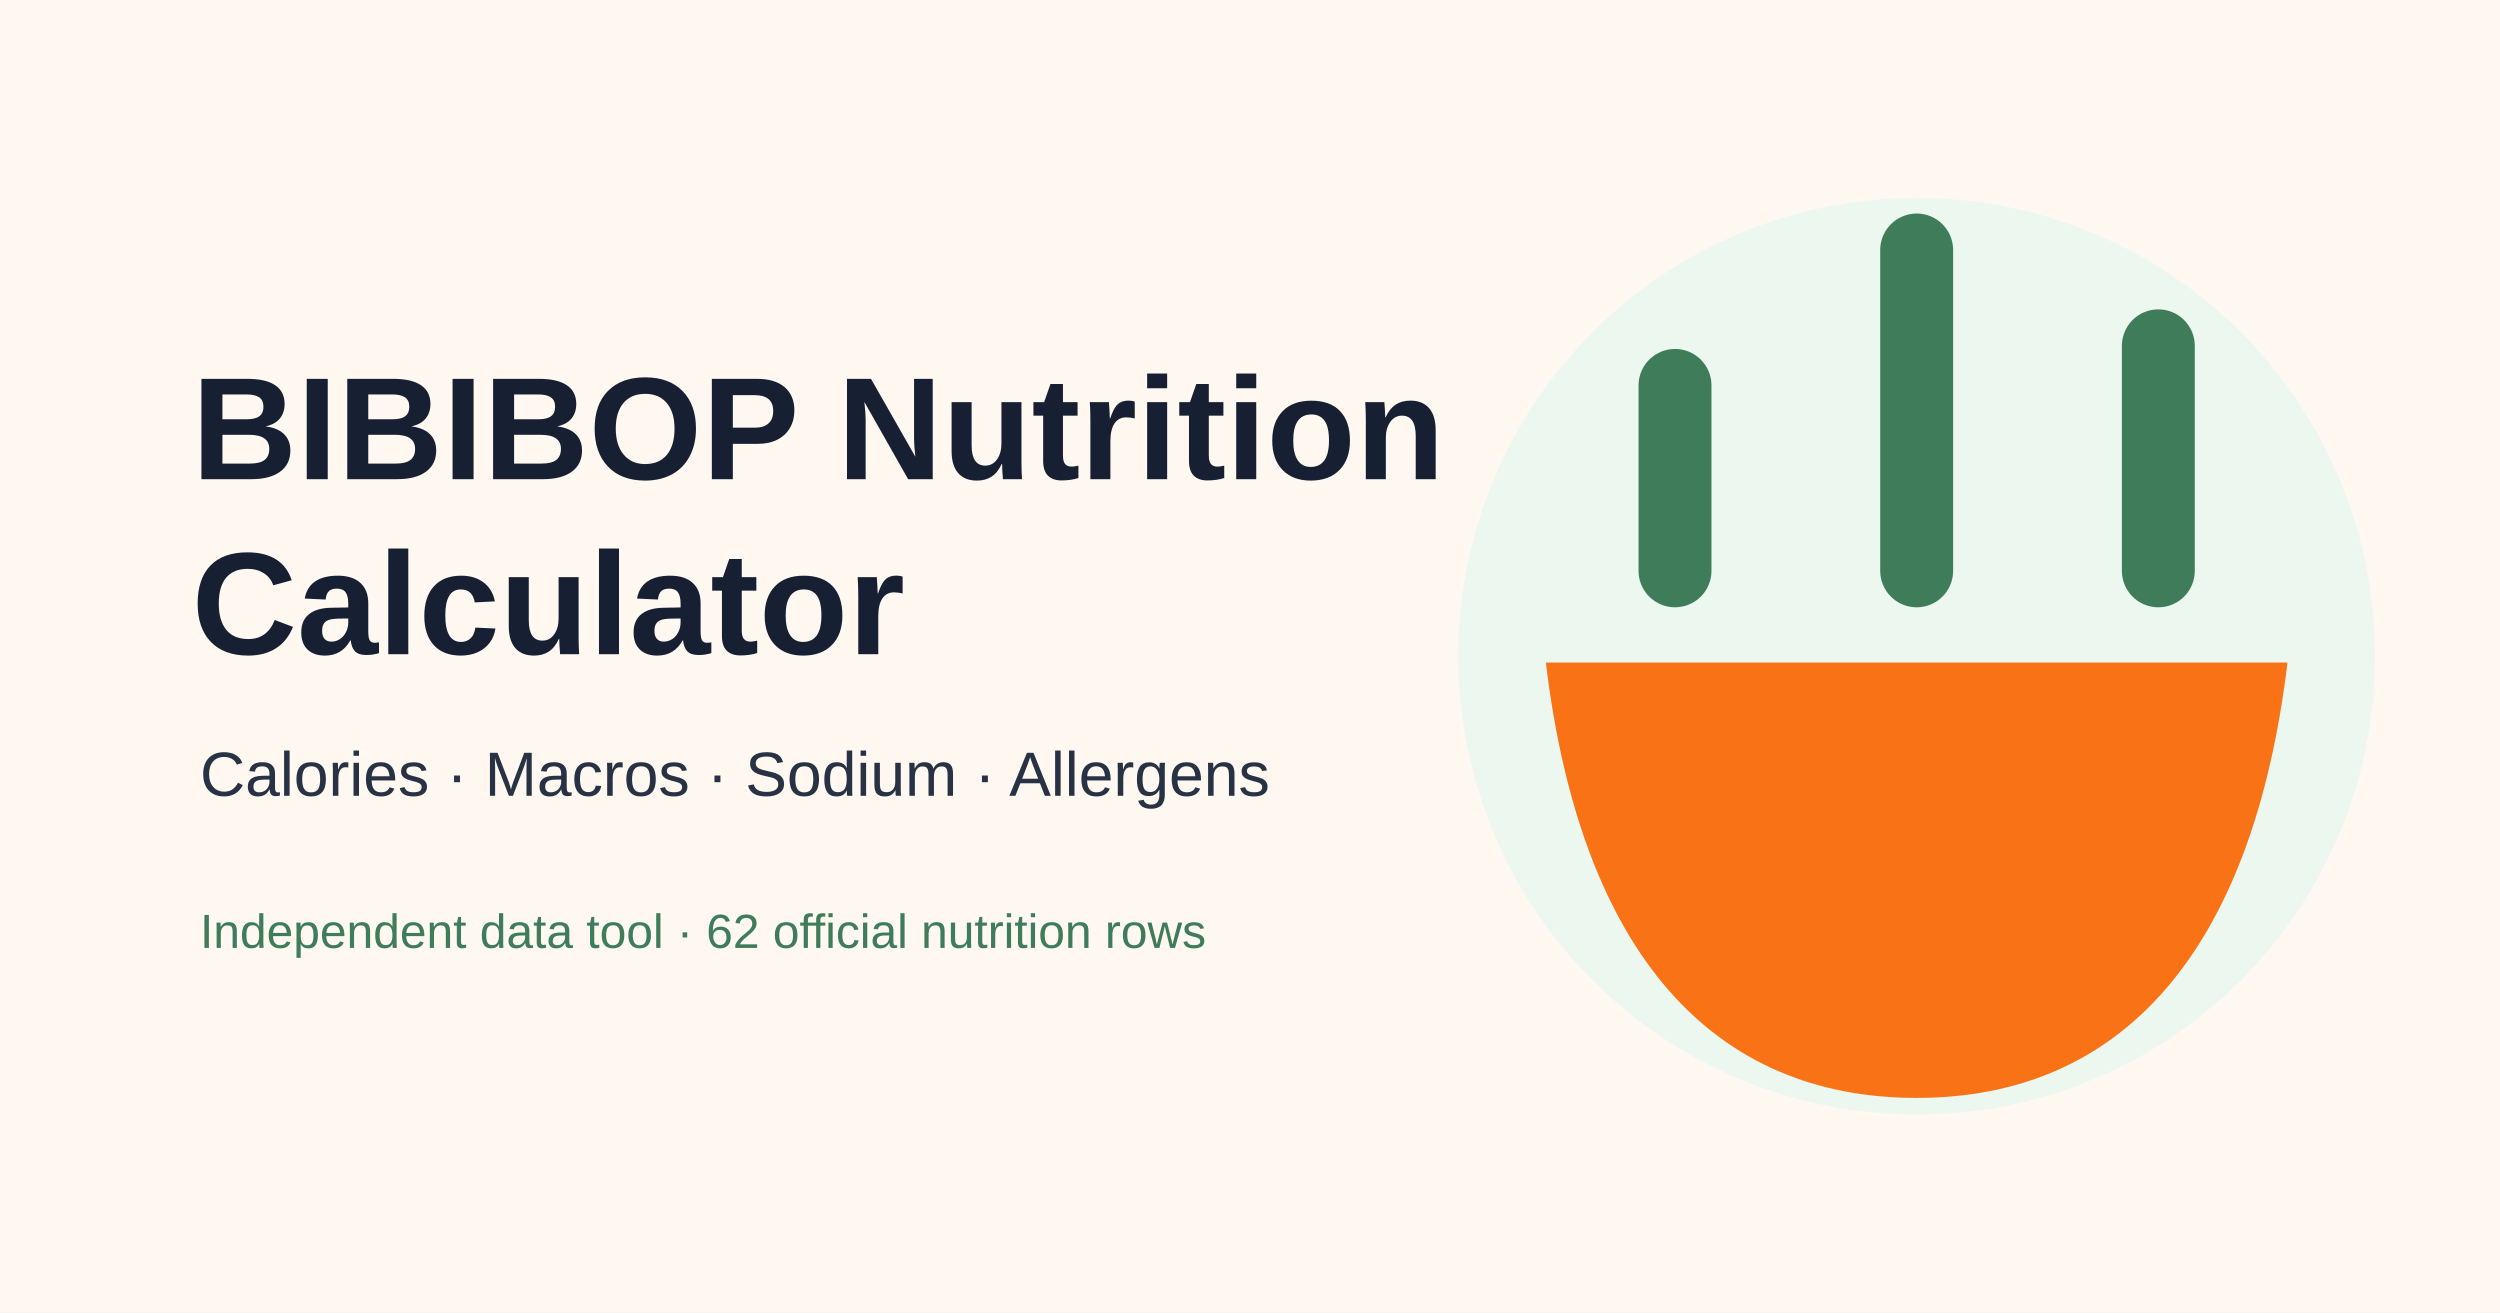
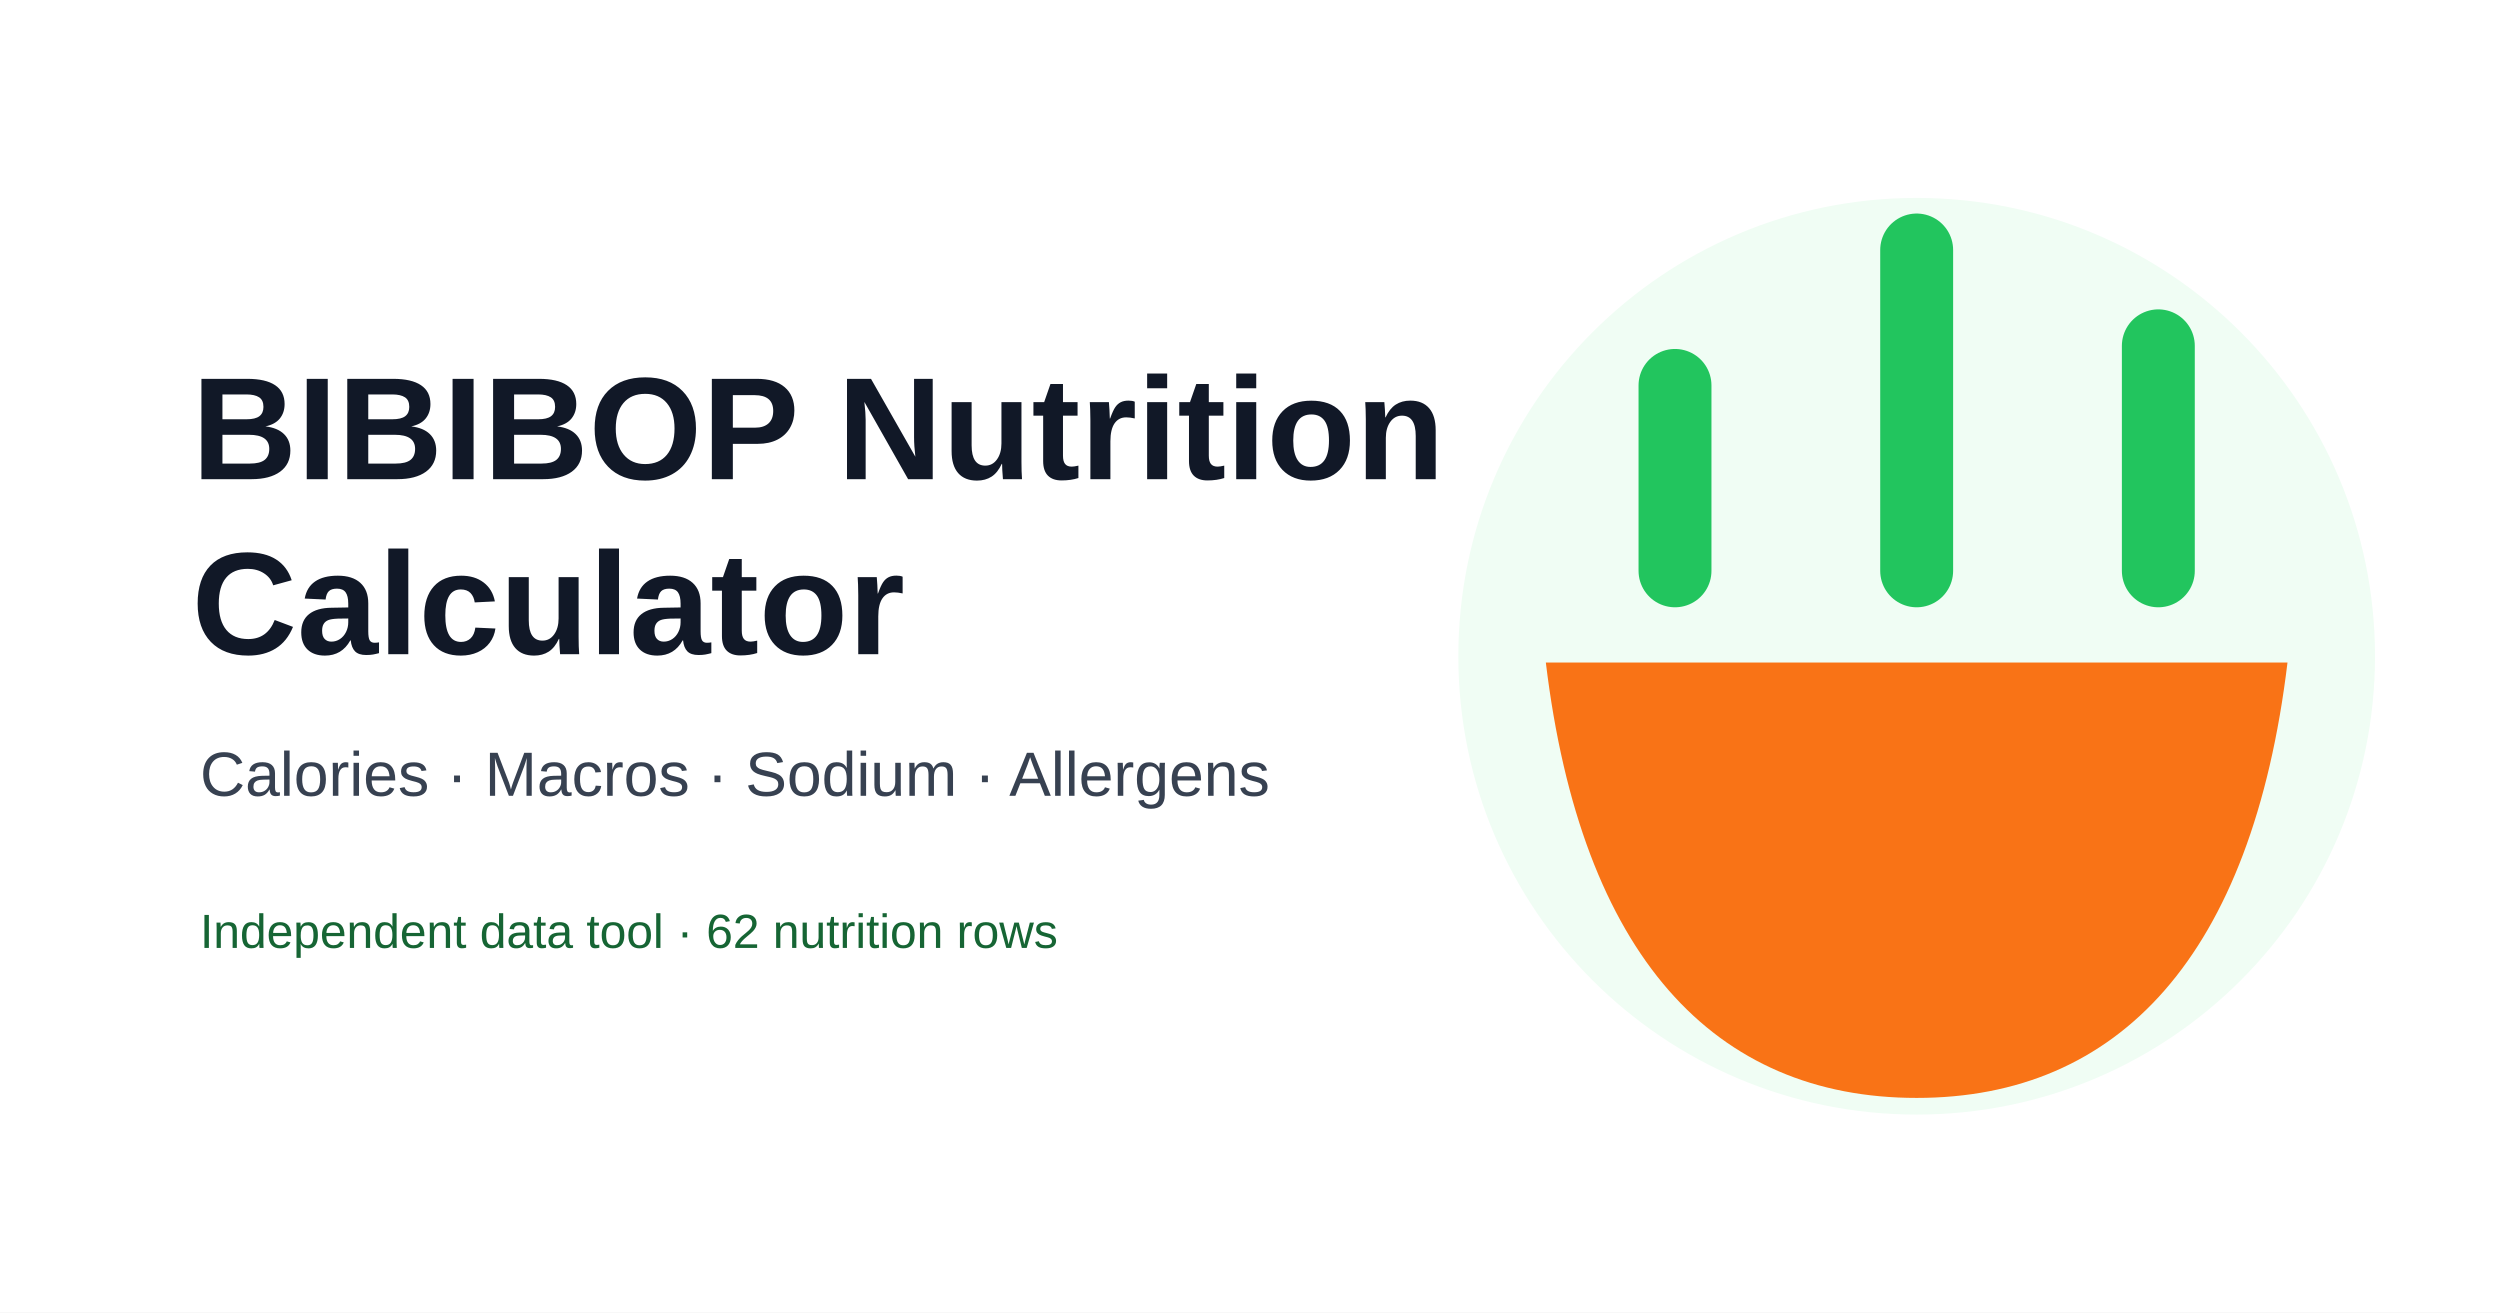
<svg xmlns="http://www.w3.org/2000/svg" viewBox="0 0 1200 630">
-   <rect width="1200" height="630" fill="#fff8f1" />
-   <circle cx="920" cy="315" r="220" fill="#ecf7f0" />
+   <rect width="1200" height="630" fill="#ffffff" />
+   <circle cx="920" cy="315" r="220" fill="#f0fdf4" />
  <path d="M742 318h356c-17 141-81 209-178 209s-161-68-178-209Z" fill="#f97316" />
-   <path d="M804 274V185M920 274V120M1036 274V166" stroke="#3f7d5a" stroke-width="35" stroke-linecap="round" />
-   <text x="92" y="230" font-family="Arial,sans-serif" font-size="70" font-weight="800" fill="#172033">BIBIBOP Nutrition</text>
-   <text x="92" y="314" font-family="Arial,sans-serif" font-size="70" font-weight="800" fill="#172033">Calculator</text>
-   <text x="96" y="382" font-family="Arial,sans-serif" font-size="30" fill="#273244">Calories · Macros · Sodium · Allergens</text>
-   <text x="96" y="455" font-family="Arial,sans-serif" font-size="23" fill="#3f7d5a">Independent data tool · 62 official nutrition rows</text>
+   <path d="M804 274V185M920 274V120M1036 274V166" stroke="#22c55e" stroke-width="35" stroke-linecap="round" />
+   <text x="92" y="230" font-family="Poppins,Arial,sans-serif" font-size="70" font-weight="800" fill="#111827">BIBIBOP Nutrition</text>
+   <text x="92" y="314" font-family="Poppins,Arial,sans-serif" font-size="70" font-weight="800" fill="#111827">Calculator</text>
+   <text x="96" y="382" font-family="Poppins,Arial,sans-serif" font-size="30" fill="#374151">Calories · Macros · Sodium · Allergens</text>
+   <text x="96" y="455" font-family="Poppins,Arial,sans-serif" font-size="23" fill="#166534">Independent data tool · 62 nutrition rows</text>
</svg>
